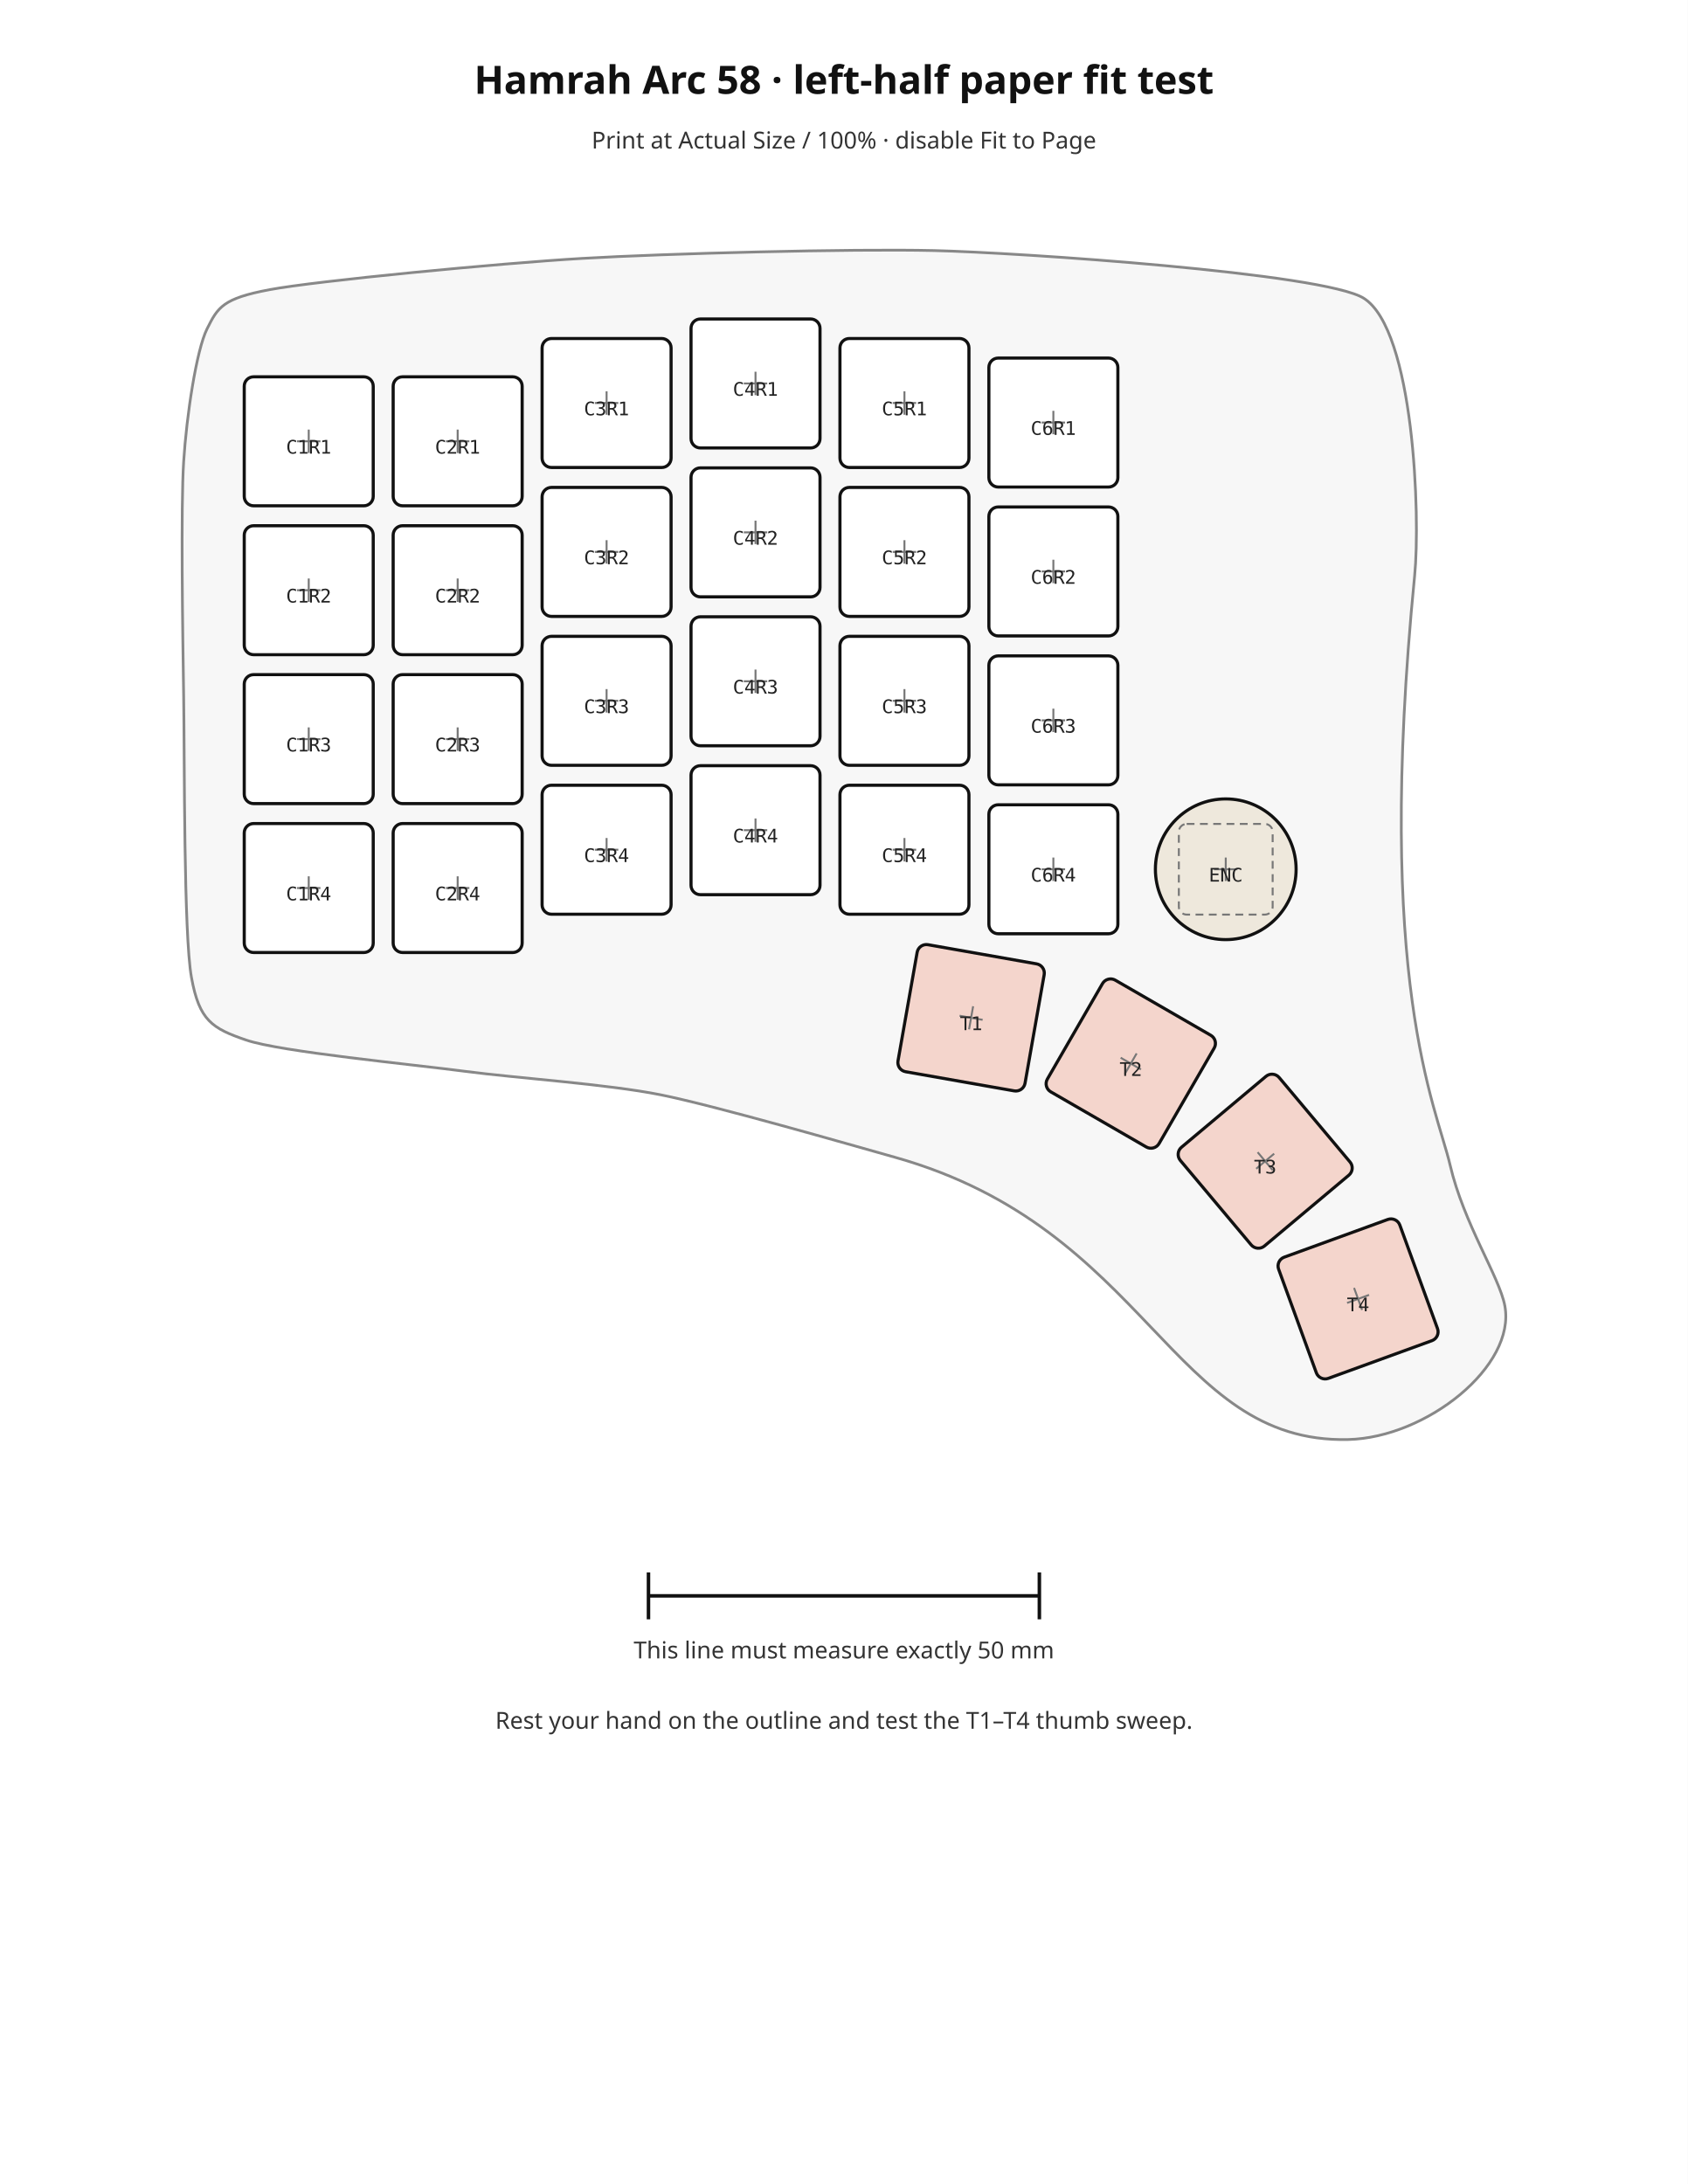
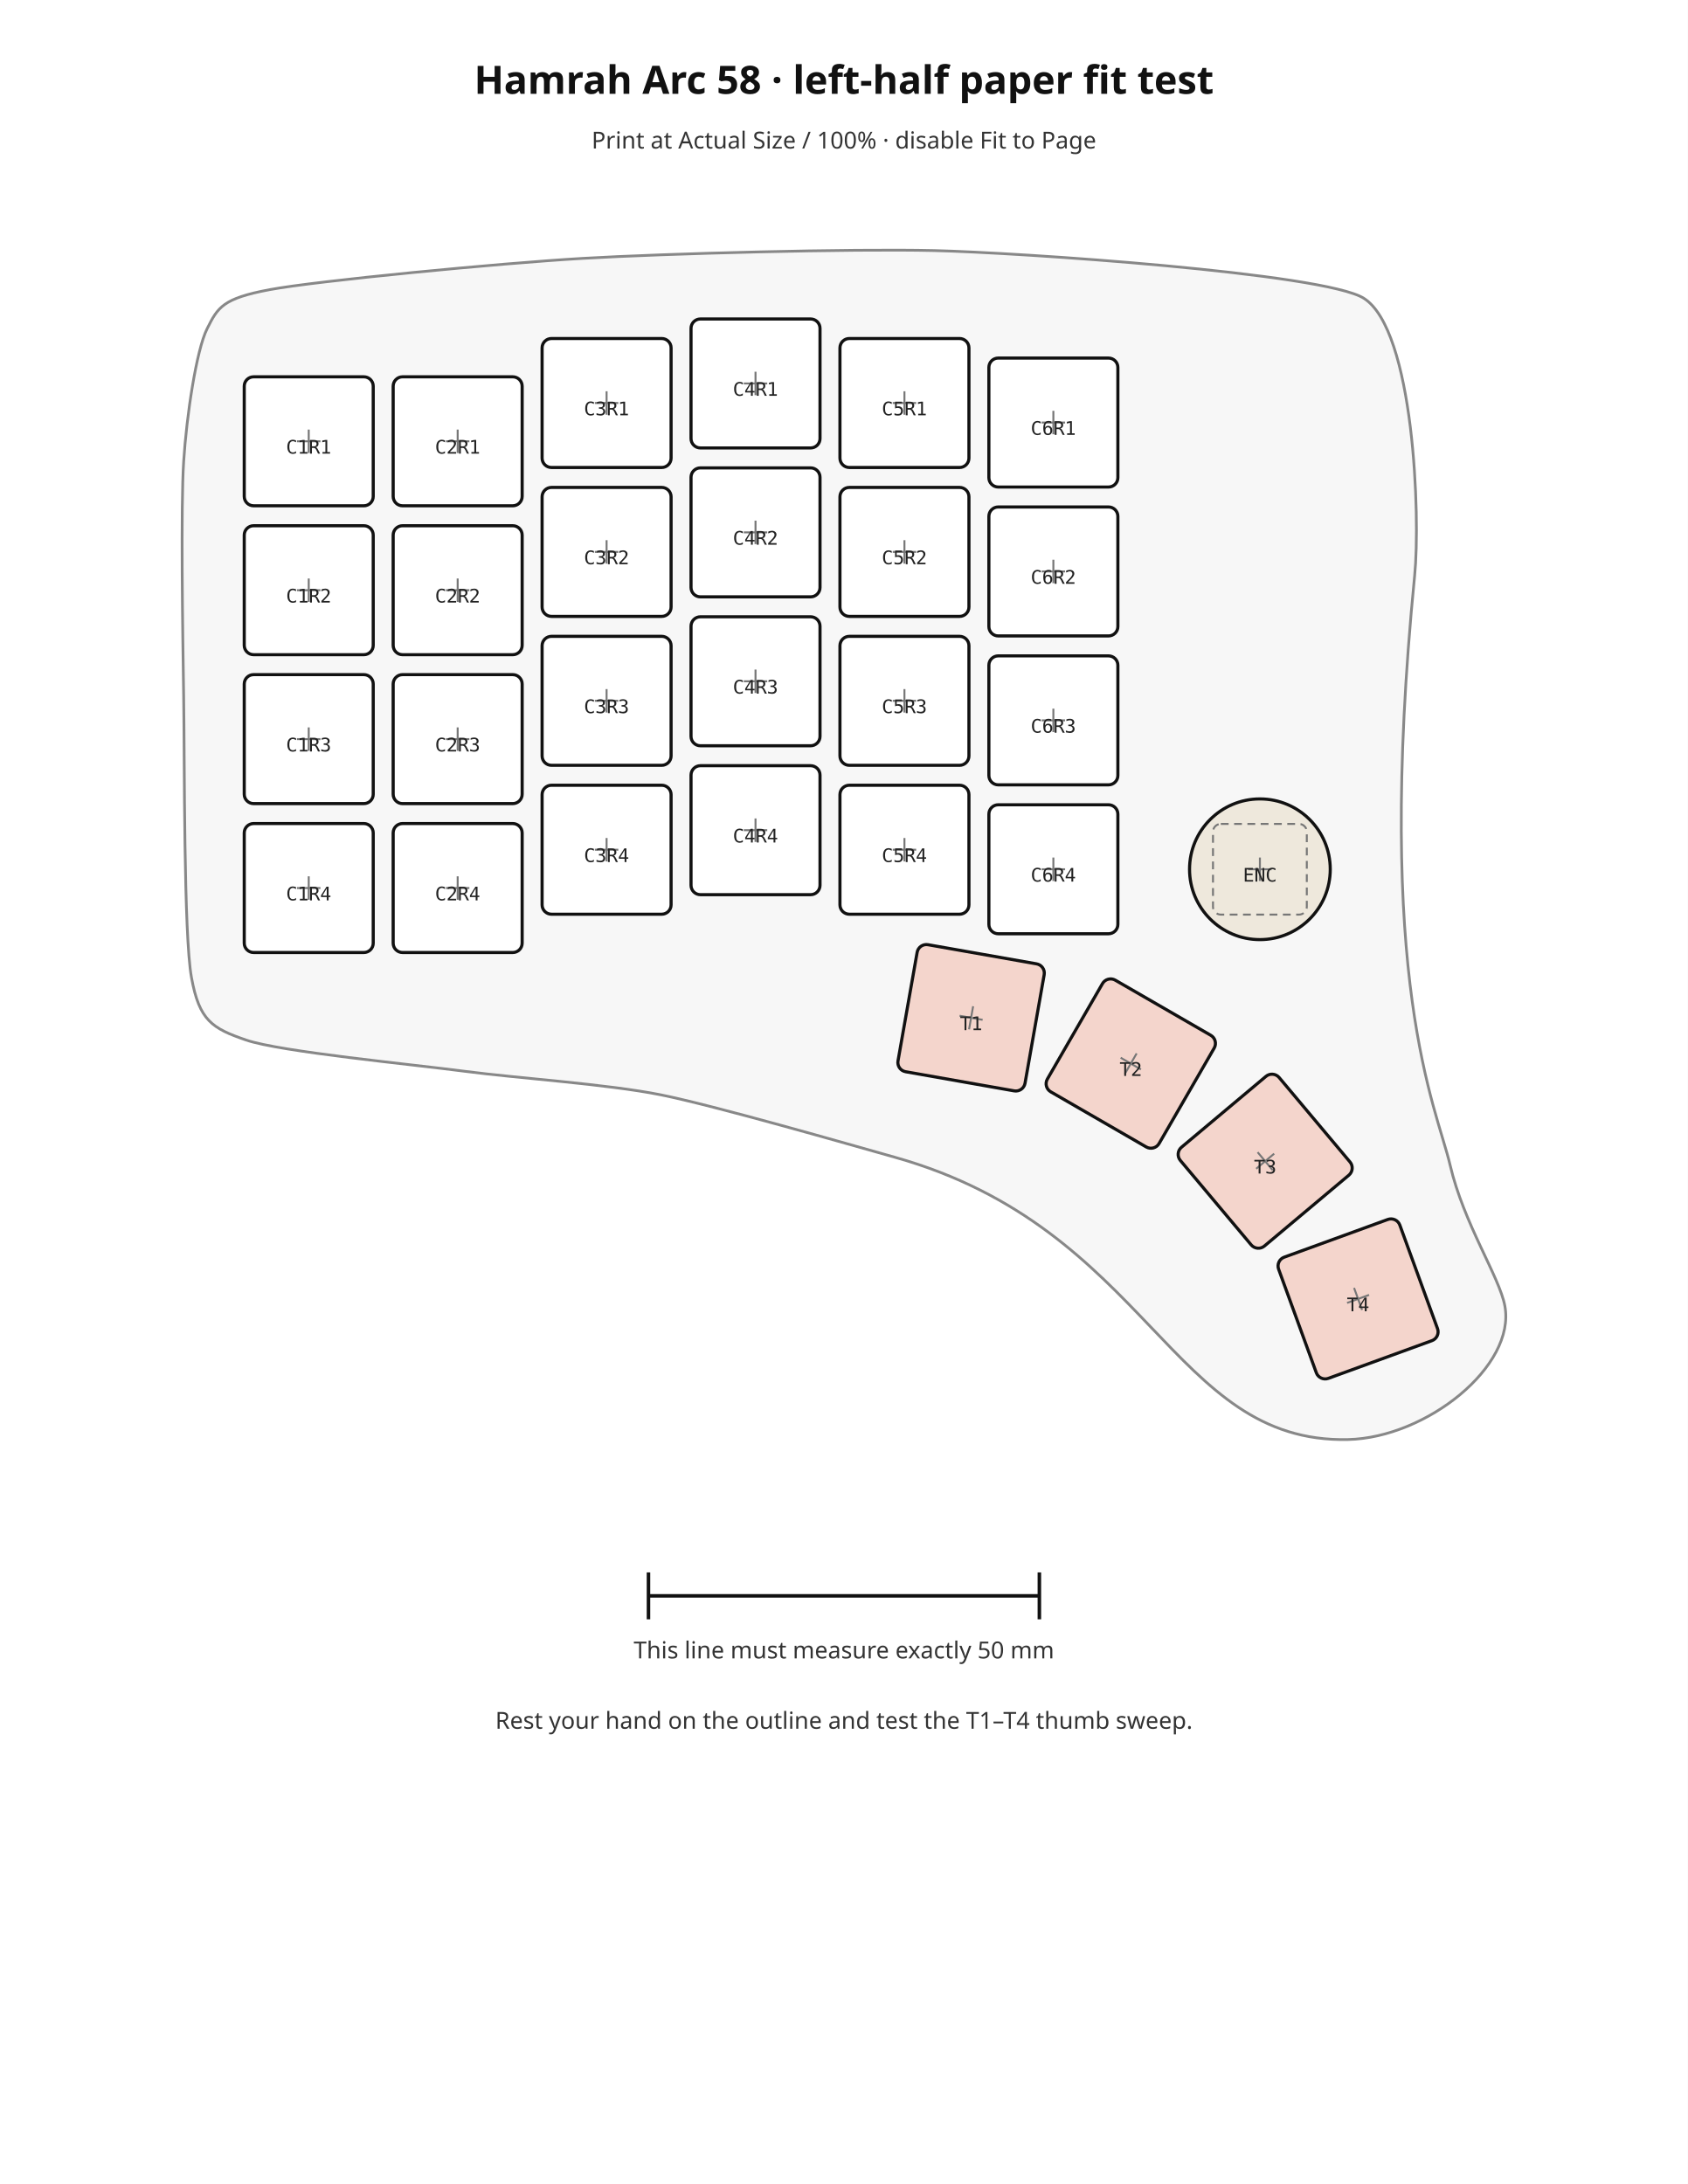
<svg xmlns="http://www.w3.org/2000/svg" width="215.9mm" height="279.4mm" viewBox="0 0 215.9 279.4">
  <style>
    @page { size: Letter portrait; margin: 0; }
    .page { fill: #fff; }
    .outline { fill: #f7f7f7; stroke: #888; stroke-width: 0.35; }
    .keycap { fill: #fff; stroke: #111; stroke-width: 0.4; }
    .keycap.thumb { fill: #f4d5cc; }
    .encoder { fill: #eee8dc; stroke: #111; stroke-width: 0.4; }
    .encoder-body { fill: none; stroke: #777; stroke-width: 0.25; stroke-dasharray: 1 0.7; }
    .center { fill: none; stroke: #777; stroke-width: 0.25; }
    .key-label { fill: #222; font: 2.4px ui-monospace, SFMono-Regular, Menlo, monospace; text-anchor: middle; dominant-baseline: middle; }
    .title { fill: #111; font: 700 5px ui-sans-serif, system-ui, sans-serif; }
    .note { fill: #333; font: 3px ui-sans-serif, system-ui, sans-serif; }
    .calibration { fill: none; stroke: #111; stroke-width: 0.45; }
  </style>
  <rect class="page" width="100%" height="100%" />
  <text class="title" x="107.95" y="12" text-anchor="middle">Hamrah Arc 58 · left-half paper fit test</text>
  <text class="note" x="107.95" y="19" text-anchor="middle">Print at Actual Size / 100% · disable Fit to Page</text>
  <path class="outline" d="M 26.492 42.056 C 27.867 39.306 28.492 38.181 34.492 37.056 C 40.492 35.931 63.867 33.681 74.492 33.056 C 85.117 32.431 108.867 31.806 119.492 32.056 C 130.117 32.306 169.37 34.931 174.453 38.159 C 180.882 42.241 181.704 66.045 180.953 73.659 C 175.814 125.751 183.742 141.556 185.492 149.056 C 187.242 156.556 191.8 163.345 192.492 167.056 C 193.931 174.775 182.463 183.923 172.453 184.159 C 149.767 184.692 147.054 157.216 114.492 148.056 C 108.784 146.451 91.367 141.431 84.492 140.056 C 77.617 138.681 66.117 137.931 59.492 137.056 C 52.867 136.181 35.867 134.556 31.492 133.056 C 27.117 131.556 25.492 130.556 24.492 125.056 C 23.492 119.556 23.617 97.306 23.492 89.056 C 23.367 80.806 23.117 64.931 23.492 59.056 C 23.867 53.181 25.117 44.806 26.492 42.056 Z" />
  <g transform="translate(39.492 56.456) rotate(0)">
    <rect class="keycap matrix" x="-8.25" y="-8.25" width="16.5" height="16.5" rx="1.2" />
    <path class="center" d="M -1.5 0 H 1.5 M 0 -1.5 V 1.5" />
    <text class="key-label" transform="rotate(0)" y="0.9">C1R1</text>
  </g>
  <g transform="translate(39.492 75.506) rotate(0)">
    <rect class="keycap matrix" x="-8.25" y="-8.25" width="16.5" height="16.5" rx="1.2" />
    <path class="center" d="M -1.5 0 H 1.5 M 0 -1.5 V 1.5" />
    <text class="key-label" transform="rotate(0)" y="0.9">C1R2</text>
  </g>
  <g transform="translate(39.492 94.556) rotate(0)">
    <rect class="keycap matrix" x="-8.25" y="-8.25" width="16.5" height="16.5" rx="1.2" />
    <path class="center" d="M -1.5 0 H 1.5 M 0 -1.5 V 1.5" />
    <text class="key-label" transform="rotate(0)" y="0.9">C1R3</text>
  </g>
  <g transform="translate(39.492 113.606) rotate(0)">
    <rect class="keycap matrix" x="-8.25" y="-8.25" width="16.5" height="16.5" rx="1.2" />
    <path class="center" d="M -1.5 0 H 1.5 M 0 -1.5 V 1.5" />
    <text class="key-label" transform="rotate(0)" y="0.9">C1R4</text>
  </g>
  <g transform="translate(58.542 56.456) rotate(0)">
    <rect class="keycap matrix" x="-8.25" y="-8.25" width="16.5" height="16.5" rx="1.2" />
    <path class="center" d="M -1.5 0 H 1.5 M 0 -1.5 V 1.5" />
    <text class="key-label" transform="rotate(0)" y="0.9">C2R1</text>
  </g>
  <g transform="translate(58.542 75.506) rotate(0)">
    <rect class="keycap matrix" x="-8.25" y="-8.25" width="16.5" height="16.5" rx="1.2" />
    <path class="center" d="M -1.5 0 H 1.5 M 0 -1.5 V 1.5" />
    <text class="key-label" transform="rotate(0)" y="0.9">C2R2</text>
  </g>
  <g transform="translate(58.542 94.556) rotate(0)">
    <rect class="keycap matrix" x="-8.25" y="-8.25" width="16.5" height="16.5" rx="1.2" />
    <path class="center" d="M -1.5 0 H 1.5 M 0 -1.5 V 1.5" />
    <text class="key-label" transform="rotate(0)" y="0.9">C2R3</text>
  </g>
  <g transform="translate(58.542 113.606) rotate(0)">
    <rect class="keycap matrix" x="-8.25" y="-8.25" width="16.5" height="16.5" rx="1.2" />
    <path class="center" d="M -1.5 0 H 1.5 M 0 -1.5 V 1.5" />
    <text class="key-label" transform="rotate(0)" y="0.9">C2R4</text>
  </g>
  <g transform="translate(77.592 51.556) rotate(0)">
    <rect class="keycap matrix" x="-8.25" y="-8.25" width="16.5" height="16.5" rx="1.2" />
    <path class="center" d="M -1.5 0 H 1.5 M 0 -1.5 V 1.5" />
    <text class="key-label" transform="rotate(0)" y="0.9">C3R1</text>
  </g>
  <g transform="translate(77.592 70.606) rotate(0)">
    <rect class="keycap matrix" x="-8.25" y="-8.25" width="16.5" height="16.5" rx="1.2" />
    <path class="center" d="M -1.5 0 H 1.5 M 0 -1.5 V 1.5" />
    <text class="key-label" transform="rotate(0)" y="0.9">C3R2</text>
  </g>
  <g transform="translate(77.592 89.656) rotate(0)">
    <rect class="keycap matrix" x="-8.25" y="-8.25" width="16.5" height="16.5" rx="1.2" />
    <path class="center" d="M -1.5 0 H 1.5 M 0 -1.5 V 1.5" />
    <text class="key-label" transform="rotate(0)" y="0.9">C3R3</text>
  </g>
  <g transform="translate(77.592 108.706) rotate(0)">
    <rect class="keycap matrix" x="-8.25" y="-8.25" width="16.5" height="16.5" rx="1.2" />
    <path class="center" d="M -1.5 0 H 1.5 M 0 -1.5 V 1.5" />
    <text class="key-label" transform="rotate(0)" y="0.9">C3R4</text>
  </g>
  <g transform="translate(96.642 49.056) rotate(0)">
    <rect class="keycap matrix" x="-8.25" y="-8.25" width="16.5" height="16.5" rx="1.2" />
    <path class="center" d="M -1.5 0 H 1.5 M 0 -1.5 V 1.5" />
    <text class="key-label" transform="rotate(0)" y="0.9">C4R1</text>
  </g>
  <g transform="translate(96.642 68.106) rotate(0)">
    <rect class="keycap matrix" x="-8.25" y="-8.25" width="16.5" height="16.5" rx="1.2" />
    <path class="center" d="M -1.5 0 H 1.5 M 0 -1.5 V 1.5" />
    <text class="key-label" transform="rotate(0)" y="0.9">C4R2</text>
  </g>
  <g transform="translate(96.642 87.156) rotate(0)">
    <rect class="keycap matrix" x="-8.25" y="-8.25" width="16.5" height="16.5" rx="1.2" />
    <path class="center" d="M -1.5 0 H 1.5 M 0 -1.5 V 1.5" />
    <text class="key-label" transform="rotate(0)" y="0.9">C4R3</text>
  </g>
  <g transform="translate(96.642 106.206) rotate(0)">
    <rect class="keycap matrix" x="-8.25" y="-8.25" width="16.5" height="16.5" rx="1.2" />
    <path class="center" d="M -1.5 0 H 1.5 M 0 -1.5 V 1.5" />
    <text class="key-label" transform="rotate(0)" y="0.9">C4R4</text>
  </g>
  <g transform="translate(115.692 51.556) rotate(0)">
    <rect class="keycap matrix" x="-8.25" y="-8.25" width="16.5" height="16.5" rx="1.2" />
    <path class="center" d="M -1.5 0 H 1.5 M 0 -1.5 V 1.5" />
    <text class="key-label" transform="rotate(0)" y="0.9">C5R1</text>
  </g>
  <g transform="translate(115.692 70.606) rotate(0)">
    <rect class="keycap matrix" x="-8.25" y="-8.25" width="16.5" height="16.5" rx="1.2" />
    <path class="center" d="M -1.5 0 H 1.5 M 0 -1.5 V 1.5" />
    <text class="key-label" transform="rotate(0)" y="0.9">C5R2</text>
  </g>
  <g transform="translate(115.692 89.656) rotate(0)">
    <rect class="keycap matrix" x="-8.25" y="-8.25" width="16.5" height="16.5" rx="1.2" />
    <path class="center" d="M -1.5 0 H 1.5 M 0 -1.5 V 1.5" />
    <text class="key-label" transform="rotate(0)" y="0.9">C5R3</text>
  </g>
  <g transform="translate(115.692 108.706) rotate(0)">
    <rect class="keycap matrix" x="-8.25" y="-8.25" width="16.5" height="16.5" rx="1.2" />
    <path class="center" d="M -1.5 0 H 1.5 M 0 -1.5 V 1.5" />
    <text class="key-label" transform="rotate(0)" y="0.9">C5R4</text>
  </g>
  <g transform="translate(134.742 54.056) rotate(0)">
    <rect class="keycap matrix" x="-8.25" y="-8.25" width="16.5" height="16.5" rx="1.2" />
    <path class="center" d="M -1.5 0 H 1.5 M 0 -1.5 V 1.5" />
    <text class="key-label" transform="rotate(0)" y="0.9">C6R1</text>
  </g>
  <g transform="translate(134.742 73.106) rotate(0)">
    <rect class="keycap matrix" x="-8.25" y="-8.25" width="16.5" height="16.5" rx="1.2" />
    <path class="center" d="M -1.5 0 H 1.5 M 0 -1.5 V 1.5" />
    <text class="key-label" transform="rotate(0)" y="0.9">C6R2</text>
  </g>
  <g transform="translate(134.742 92.156) rotate(0)">
    <rect class="keycap matrix" x="-8.25" y="-8.25" width="16.5" height="16.5" rx="1.2" />
    <path class="center" d="M -1.5 0 H 1.5 M 0 -1.5 V 1.5" />
    <text class="key-label" transform="rotate(0)" y="0.9">C6R3</text>
  </g>
  <g transform="translate(134.742 111.206) rotate(0)">
    <rect class="keycap matrix" x="-8.25" y="-8.25" width="16.5" height="16.5" rx="1.2" />
    <path class="center" d="M -1.5 0 H 1.5 M 0 -1.5 V 1.5" />
    <text class="key-label" transform="rotate(0)" y="0.9">C6R4</text>
  </g>
-   <g transform="translate(156.792 111.206)">
+   <g transform="translate(161.16 111.206)">
    <circle class="encoder" r="9" />
    <rect class="encoder-body" x="-6" y="-5.8" width="12" height="11.6" rx="1" />
    <path class="center" d="M -1.5 0 H 1.5 M 0 -1.5 V 1.5" />
    <text class="key-label" y="0.9">ENC</text>
  </g>
  <g transform="translate(124.217 130.206) rotate(10)">
    <rect class="keycap thumb" x="-8.25" y="-8.25" width="16.5" height="16.5" rx="1.2" />
    <path class="center" d="M -1.5 0 H 1.5 M 0 -1.5 V 1.5" />
    <text class="key-label" transform="rotate(-10)" y="0.9">T1</text>
  </g>
  <g transform="translate(144.644 136.063) rotate(30)">
    <rect class="keycap thumb" x="-8.25" y="-8.25" width="16.5" height="16.5" rx="1.2" />
    <path class="center" d="M -1.5 0 H 1.5 M 0 -1.5 V 1.5" />
    <text class="key-label" transform="rotate(-30)" y="0.9">T2</text>
  </g>
  <g transform="translate(161.835 148.554) rotate(50)">
    <rect class="keycap thumb" x="-8.25" y="-8.25" width="16.5" height="16.5" rx="1.2" />
    <path class="center" d="M -1.5 0 H 1.5 M 0 -1.5 V 1.5" />
    <text class="key-label" transform="rotate(-50)" y="0.9">T3</text>
  </g>
  <g transform="translate(173.718 166.171) rotate(70)">
    <rect class="keycap thumb" x="-8.25" y="-8.25" width="16.5" height="16.5" rx="1.2" />
    <path class="center" d="M -1.5 0 H 1.5 M 0 -1.5 V 1.5" />
    <text class="key-label" transform="rotate(-70)" y="0.9">T4</text>
  </g>
  <path class="calibration" d="M 82.95 201.159 V 207.159 M 82.95 204.159 H 132.95 M 132.95 201.159 V 207.159" />
  <text class="note" x="107.95" y="212.159" text-anchor="middle">This line must measure exactly 50 mm</text>
  <text class="note" x="107.95" y="221.159" text-anchor="middle">Rest your hand on the outline and test the T1–T4 thumb sweep.</text>
</svg>
